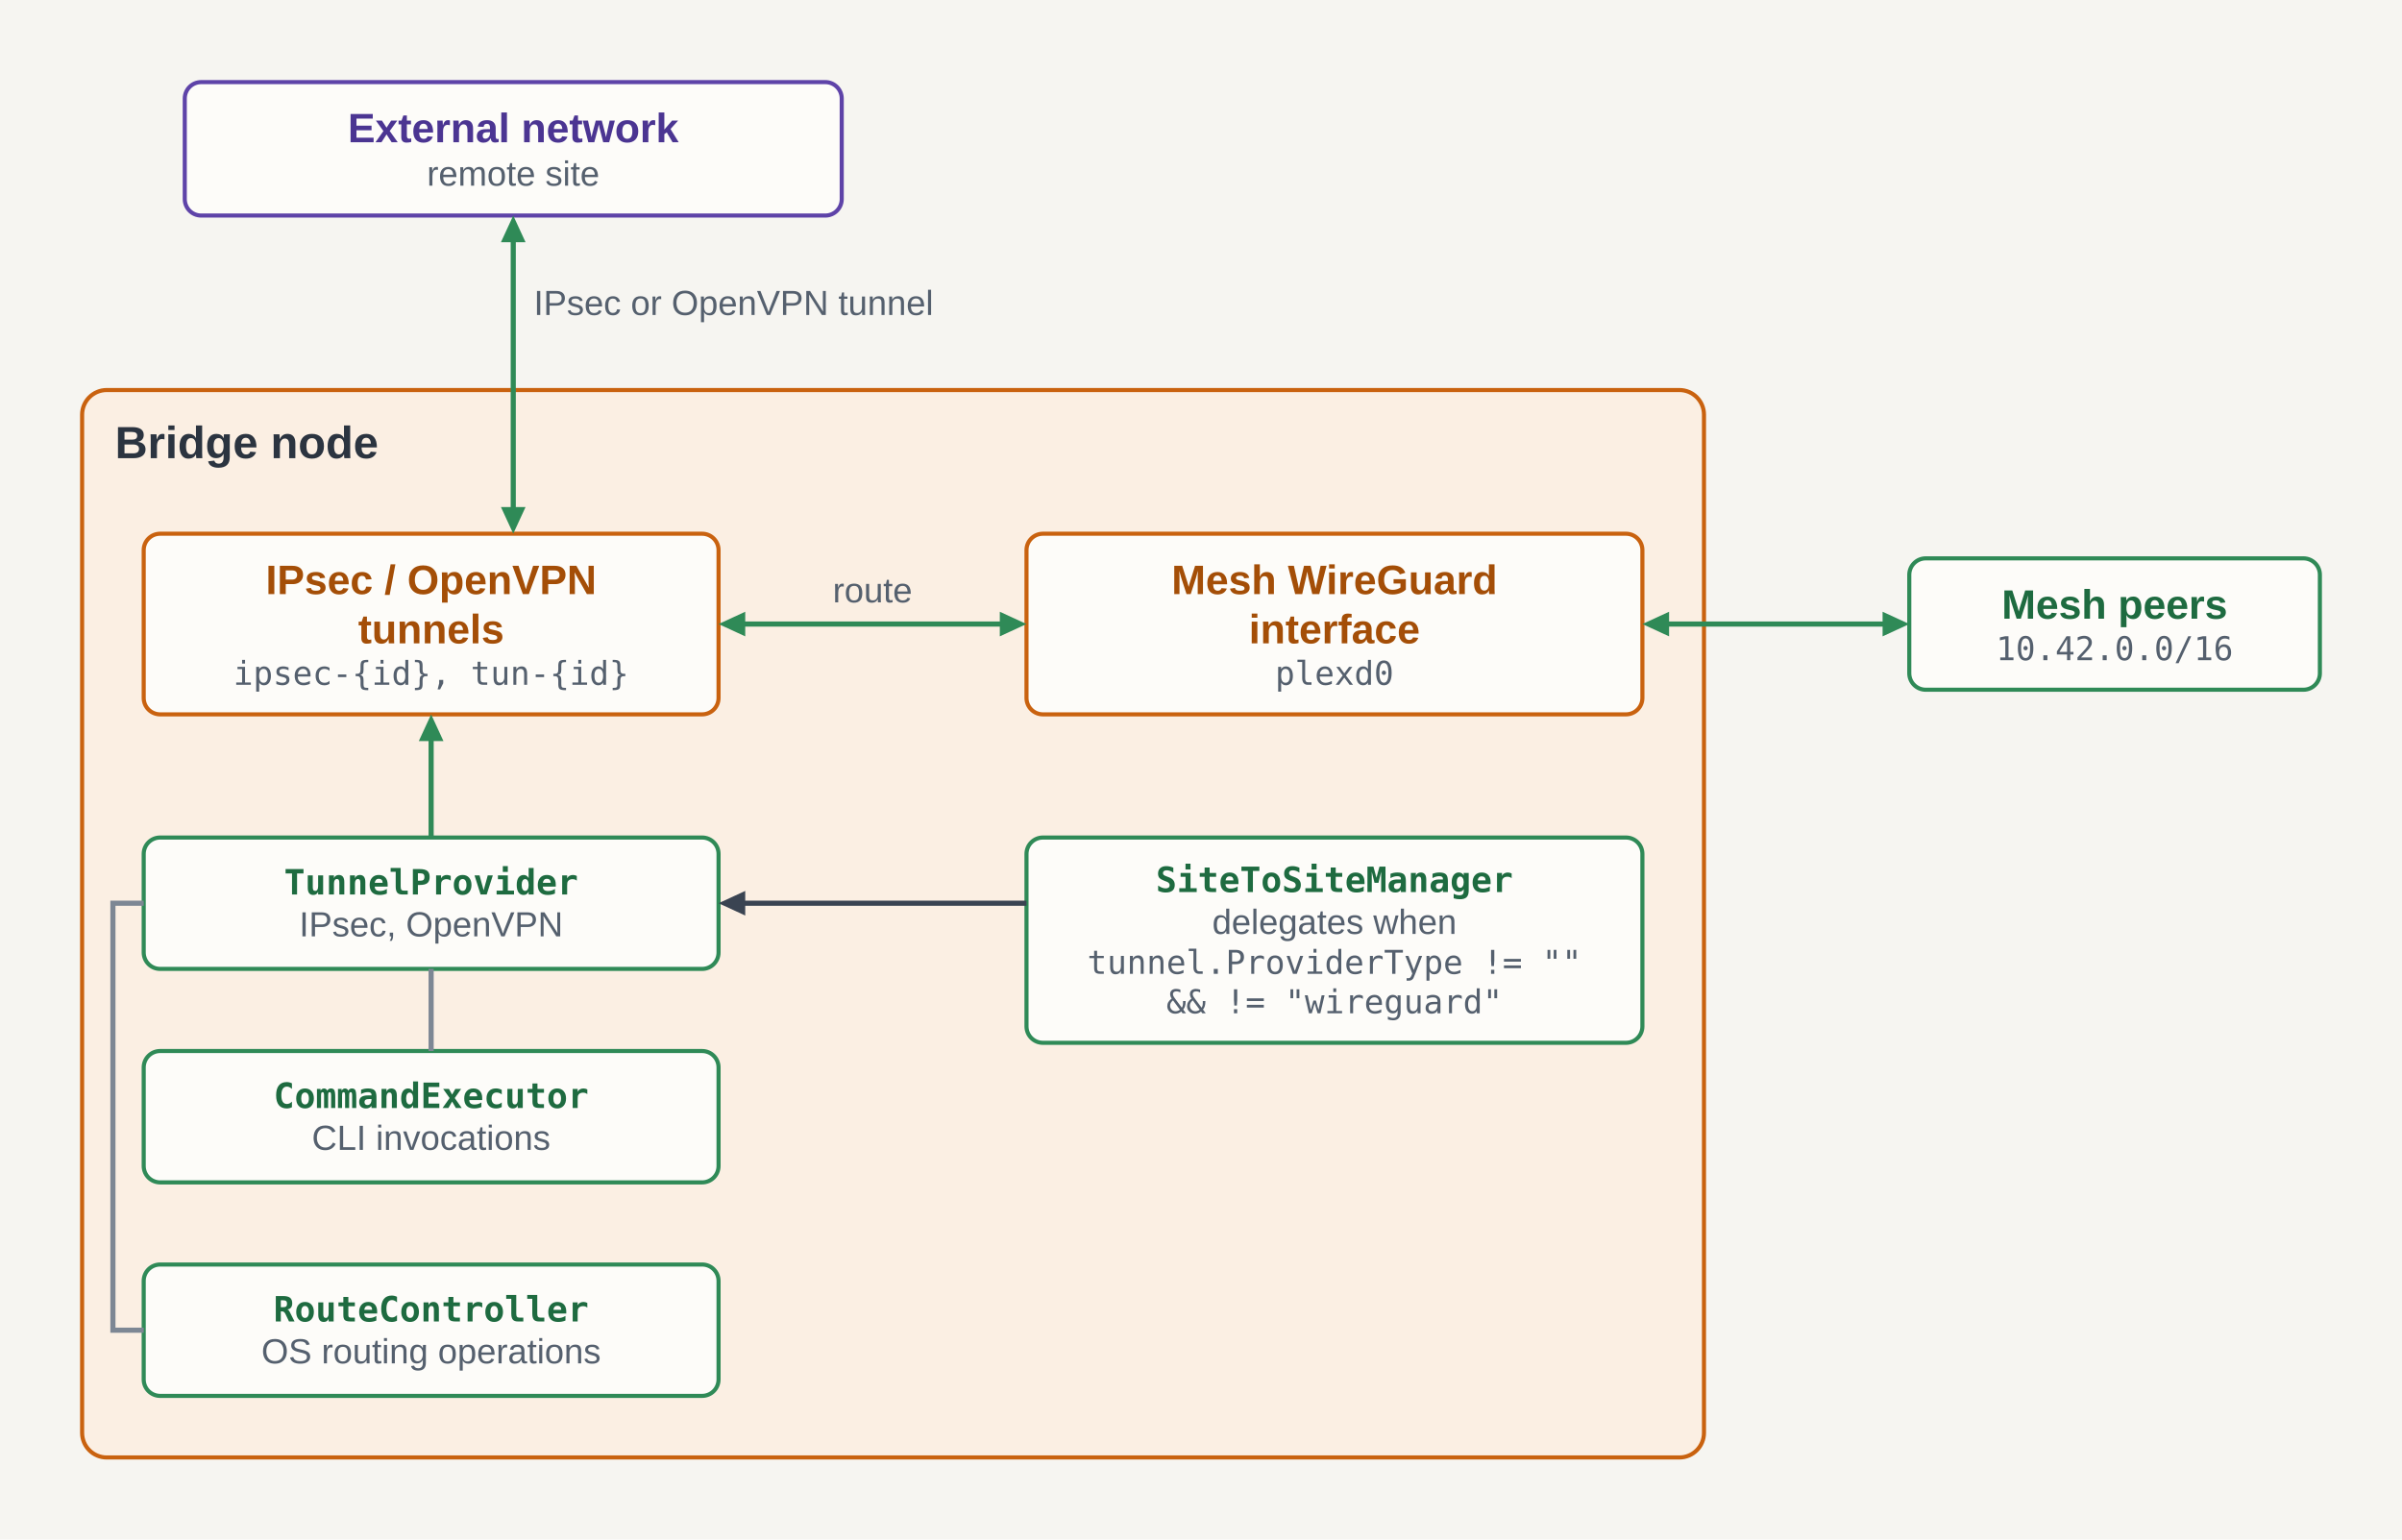
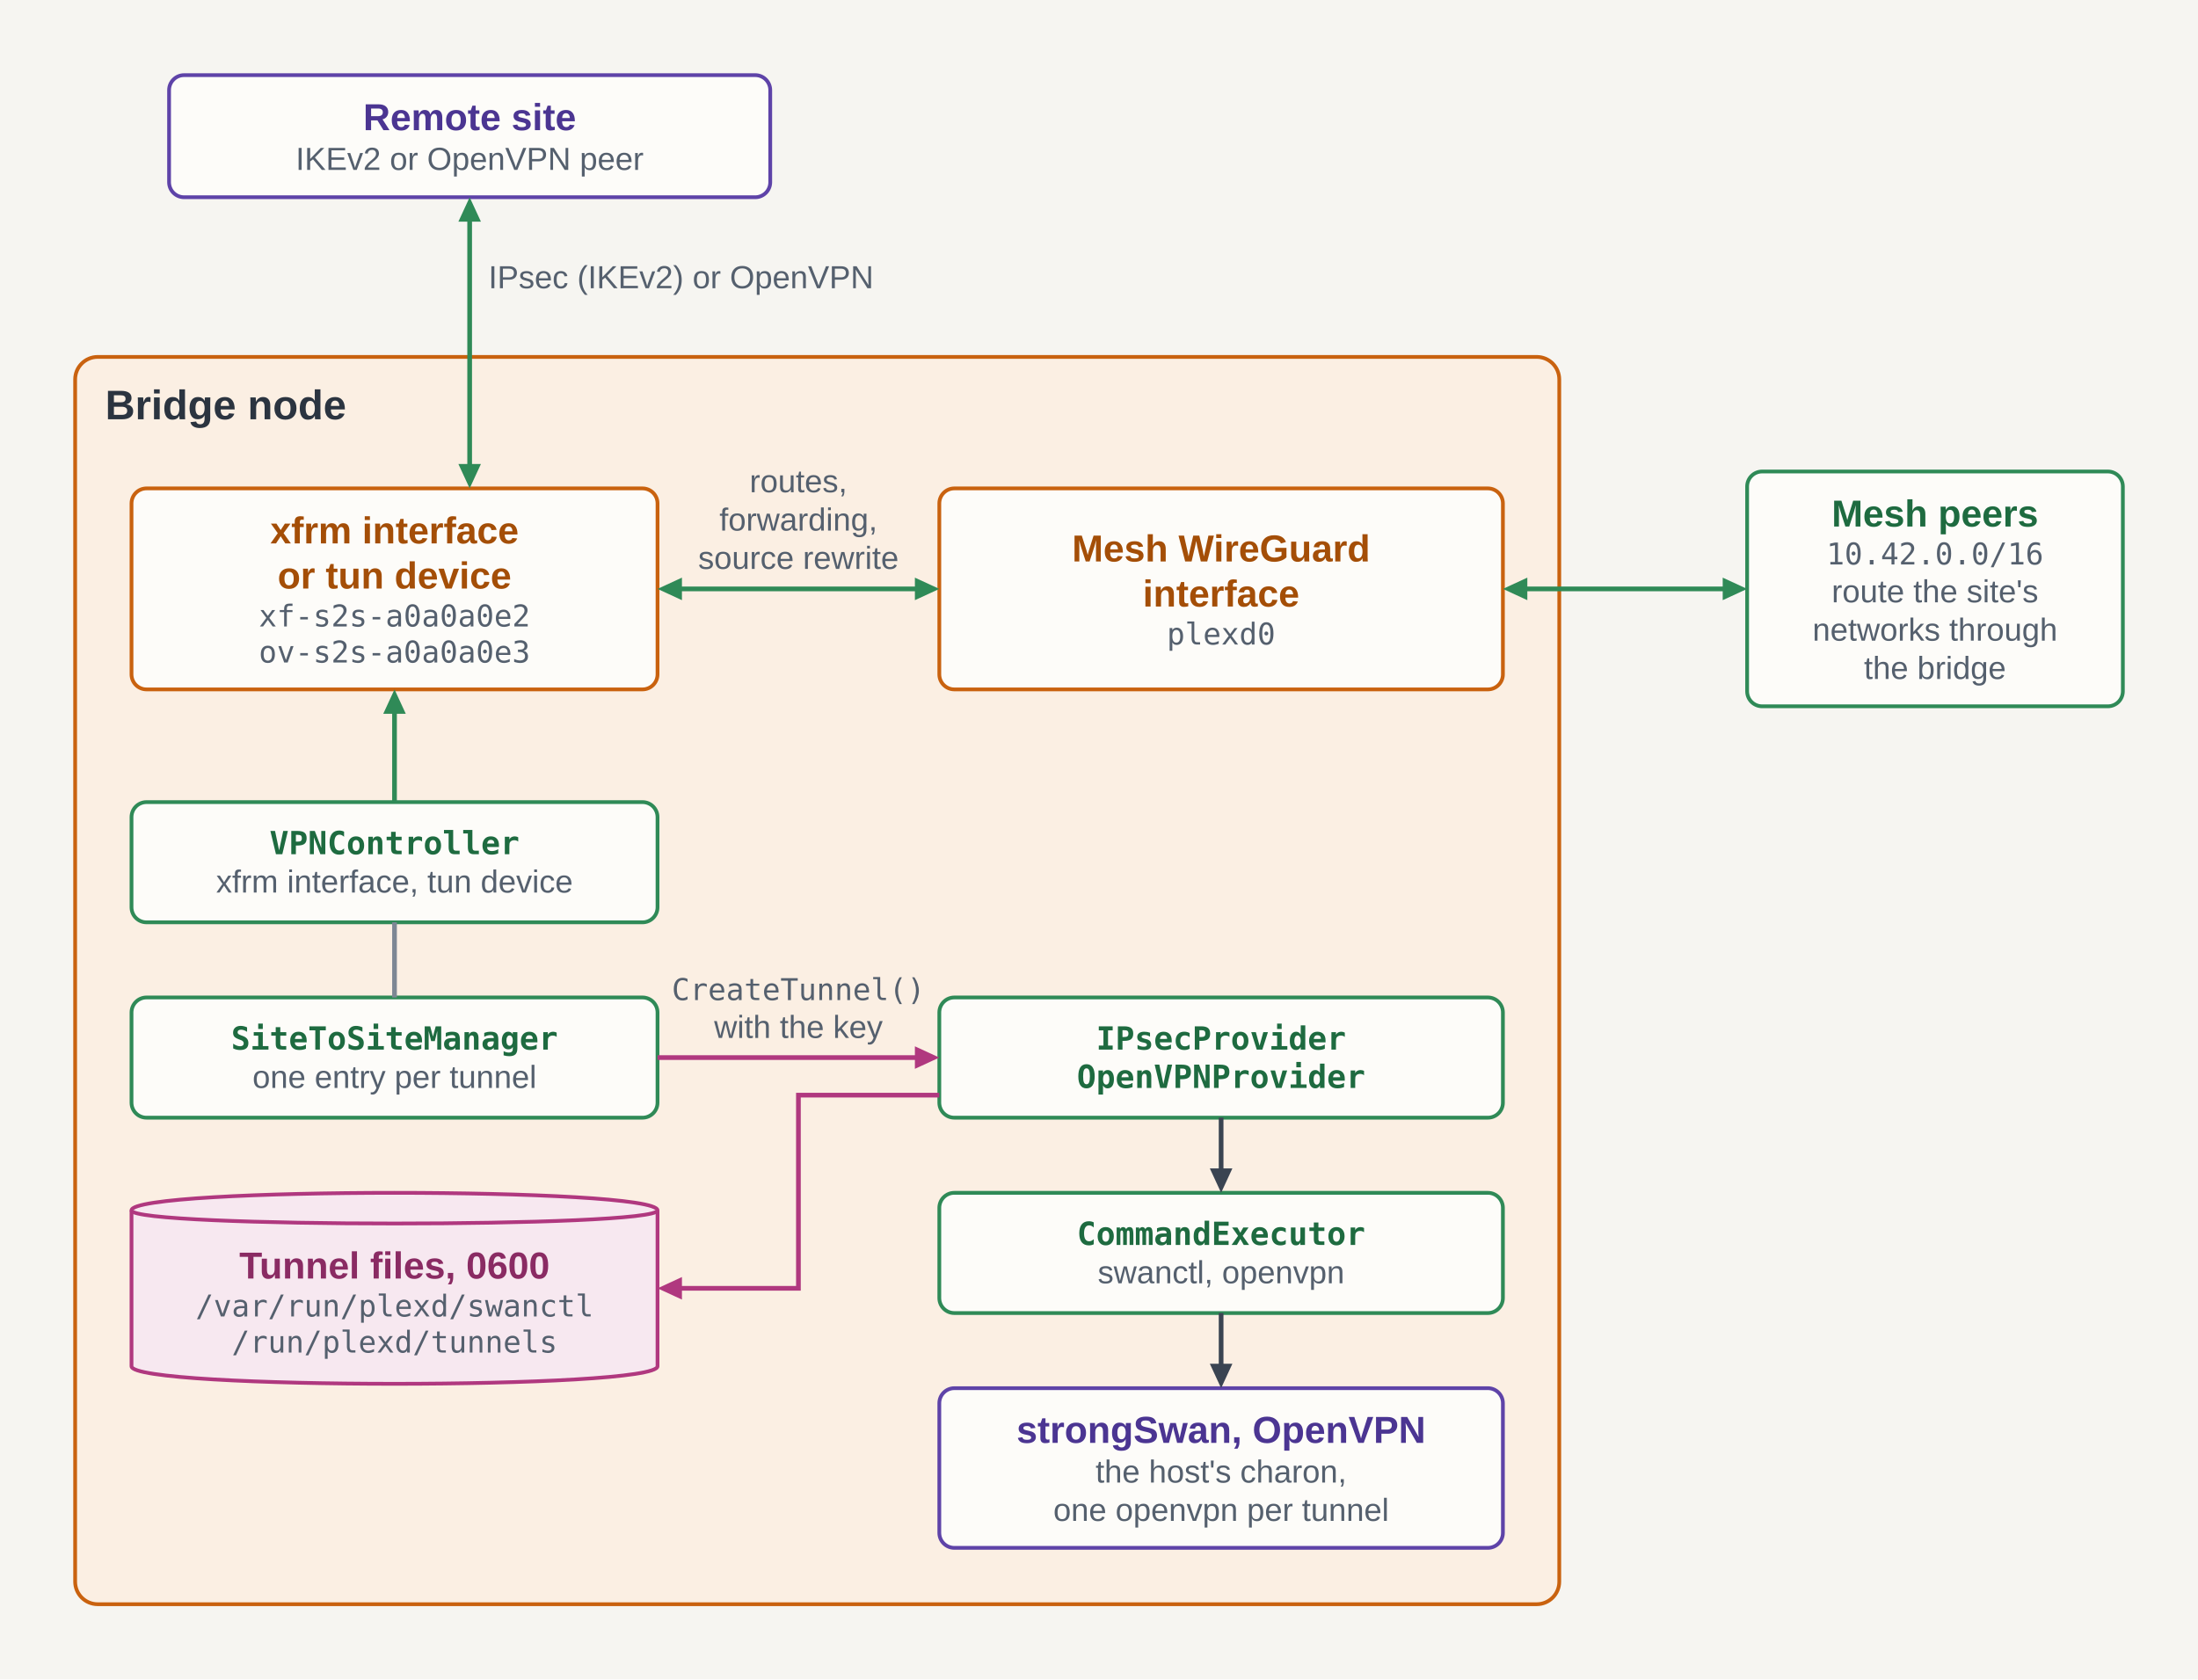
- <svg xmlns="http://www.w3.org/2000/svg" width="1170" height="750" viewBox="0 0 1170 750" font-family="'IBM Plex Sans', Arial, Helvetica, sans-serif" role="img" aria-label="Data flow of a site-to-site tunnel through a tunnel provider">
-   <rect width="1170" height="750" fill="#F6F5F1" />
-   <rect x="40" y="190" width="790" height="520" rx="12" fill="#FBEFE3" stroke="#C9620F" stroke-width="2" />
+ <svg xmlns="http://www.w3.org/2000/svg" width="1170" height="894" viewBox="0 0 1170 894" font-family="'IBM Plex Sans', Arial, Helvetica, sans-serif" role="img" aria-label="Data flow of a site-to-site tunnel through a tunnel provider">
+   <rect width="1170" height="894" fill="#F6F5F1" />
+   <rect x="40" y="190" width="790" height="664" rx="12" fill="#FBEFE3" stroke="#C9620F" stroke-width="2" />
  <text x="56" y="223.2" font-size="22" font-weight="700" fill="#2B3440">Bridge node</text>
  <rect x="90" y="40" width="320" height="65" rx="8" fill="#FDFCF9" stroke="#5E43A8" stroke-width="2" />
-   <text x="250" y="69.3" font-size="20" font-weight="700" fill="#4B3592" text-anchor="middle">External network</text>
-   <text x="250" y="90.45" font-size="17" fill="#55606E" text-anchor="middle">remote site</text>
-   <rect x="70" y="260" width="280" height="88" rx="8" fill="#FDFCF9" stroke="#C9620F" stroke-width="2" />
-   <text x="210" y="289.4" font-size="20" font-weight="700" fill="#A44E07" text-anchor="middle">IPsec / OpenVPN</text>
-   <text x="210" y="313.4" font-size="20" font-weight="700" fill="#A44E07" text-anchor="middle">tunnels</text>
-   <text x="210" y="333.6" font-size="16" font-family="'IBM Plex Mono', Menlo, Consolas, 'DejaVu Sans Mono', monospace" fill="#55606E" text-anchor="middle">ipsec-{id}, tun-{id}</text>
-   <rect x="500" y="260" width="300" height="88" rx="8" fill="#FDFCF9" stroke="#C9620F" stroke-width="2" />
-   <text x="650" y="289.4" font-size="20" font-weight="700" fill="#A44E07" text-anchor="middle">Mesh WireGuard</text>
-   <text x="650" y="313.4" font-size="20" font-weight="700" fill="#A44E07" text-anchor="middle">interface</text>
-   <text x="650" y="333.6" font-size="16" font-family="'IBM Plex Mono', Menlo, Consolas, 'DejaVu Sans Mono', monospace" fill="#55606E" text-anchor="middle">plexd0</text>
-   <rect x="930" y="272" width="200" height="64" rx="8" fill="#FDFCF9" stroke="#2F8A57" stroke-width="2" />
-   <text x="1030" y="301.4" font-size="20" font-weight="700" fill="#1E6B40" text-anchor="middle">Mesh peers</text>
-   <text x="1030" y="321.6" font-size="16" font-family="'IBM Plex Mono', Menlo, Consolas, 'DejaVu Sans Mono', monospace" fill="#55606E" text-anchor="middle">10.42.0.0/16</text>
+   <text x="250" y="69.3" font-size="20" font-weight="700" fill="#4B3592" text-anchor="middle">Remote site</text>
+   <text x="250" y="90.45" font-size="17" fill="#55606E" text-anchor="middle">IKEv2 or OpenVPN peer</text>
+   <rect x="70" y="260" width="280" height="107" rx="8" fill="#FDFCF9" stroke="#C9620F" stroke-width="2" />
+   <text x="210" y="289.3" font-size="20" font-weight="700" fill="#A44E07" text-anchor="middle">xfrm interface</text>
+   <text x="210" y="313.3" font-size="20" font-weight="700" fill="#A44E07" text-anchor="middle">or tun device</text>
+   <text x="210" y="333.5" font-size="16" font-family="'IBM Plex Mono', Menlo, Consolas, 'DejaVu Sans Mono', monospace" fill="#55606E" text-anchor="middle">xf-s2s-a0a0a0e2</text>
+   <text x="210" y="352.7" font-size="16" font-family="'IBM Plex Mono', Menlo, Consolas, 'DejaVu Sans Mono', monospace" fill="#55606E" text-anchor="middle">ov-s2s-a0a0a0e3</text>
+   <rect x="500" y="260" width="300" height="107" rx="8" fill="#FDFCF9" stroke="#C9620F" stroke-width="2" />
+   <text x="650" y="298.9" font-size="20" font-weight="700" fill="#A44E07" text-anchor="middle">Mesh WireGuard</text>
+   <text x="650" y="322.9" font-size="20" font-weight="700" fill="#A44E07" text-anchor="middle">interface</text>
+   <text x="650" y="343.1" font-size="16" font-family="'IBM Plex Mono', Menlo, Consolas, 'DejaVu Sans Mono', monospace" fill="#55606E" text-anchor="middle">plexd0</text>
+   <rect x="930" y="251" width="200" height="125" rx="8" fill="#FDFCF9" stroke="#2F8A57" stroke-width="2" />
+   <text x="1030" y="280.3" font-size="20" font-weight="700" fill="#1E6B40" text-anchor="middle">Mesh peers</text>
+   <text x="1030" y="300.5" font-size="16" font-family="'IBM Plex Mono', Menlo, Consolas, 'DejaVu Sans Mono', monospace" fill="#55606E" text-anchor="middle">10.42.0.0/16</text>
+   <text x="1030" y="320.65" font-size="17" fill="#55606E" text-anchor="middle">route the site's</text>
+   <text x="1030" y="341.05" font-size="17" fill="#55606E" text-anchor="middle">networks through</text>
+   <text x="1030" y="361.45" font-size="17" fill="#55606E" text-anchor="middle">the bridge</text>
  <polyline points="250,114 250,251" fill="none" stroke="#2F8A57" stroke-width="2.5" />
  <polygon points="250,260 244,247 256,247" fill="#2F8A57" />
  <polygon points="250,105 256,118 244,118" fill="#2F8A57" />
-   <text x="260" y="153.45" font-size="17" fill="#55606E">IPsec or OpenVPN tunnel</text>
-   <polyline points="359,304 491,304" fill="none" stroke="#2F8A57" stroke-width="2.5" />
-   <polygon points="500,304 487,310 487,298" fill="#2F8A57" />
-   <polygon points="350,304 363,298 363,310" fill="#2F8A57" />
-   <text x="425" y="293.45" font-size="17" fill="#55606E" text-anchor="middle">route</text>
-   <polyline points="809,304 921,304" fill="none" stroke="#2F8A57" stroke-width="2.5" />
-   <polygon points="930,304 917,310 917,298" fill="#2F8A57" />
-   <polygon points="800,304 813,298 813,310" fill="#2F8A57" />
-   <rect x="70" y="408" width="280" height="64" rx="8" fill="#FDFCF9" stroke="#2F8A57" stroke-width="2" />
-   <text x="210" y="435.75" font-size="17" font-weight="700" font-family="'IBM Plex Mono', Menlo, Consolas, 'DejaVu Sans Mono', monospace" fill="#1E6B40" text-anchor="middle">TunnelProvider</text>
-   <text x="210" y="456.15" font-size="17" fill="#55606E" text-anchor="middle">IPsec, OpenVPN</text>
-   <polyline points="210,408 210,357" fill="none" stroke="#2F8A57" stroke-width="2.5" />
-   <polygon points="210,348 216,361 204,361" fill="#2F8A57" />
-   <rect x="70" y="512" width="280" height="64" rx="8" fill="#FDFCF9" stroke="#2F8A57" stroke-width="2" />
-   <text x="210" y="539.75" font-size="17" font-weight="700" font-family="'IBM Plex Mono', Menlo, Consolas, 'DejaVu Sans Mono', monospace" fill="#1E6B40" text-anchor="middle">CommandExecutor</text>
-   <text x="210" y="560.15" font-size="17" fill="#55606E" text-anchor="middle">CLI invocations</text>
-   <polyline points="210,472 210,512" fill="none" stroke="#7D8794" stroke-width="2.5" />
-   <rect x="70" y="616" width="280" height="64" rx="8" fill="#FDFCF9" stroke="#2F8A57" stroke-width="2" />
-   <text x="210" y="643.75" font-size="17" font-weight="700" font-family="'IBM Plex Mono', Menlo, Consolas, 'DejaVu Sans Mono', monospace" fill="#1E6B40" text-anchor="middle">RouteController</text>
-   <text x="210" y="664.15" font-size="17" fill="#55606E" text-anchor="middle">OS routing operations</text>
-   <polyline points="70,440 55,440 55,648 70,648" fill="none" stroke="#7D8794" stroke-width="2.5" />
-   <rect x="500" y="408" width="300" height="100" rx="8" fill="#FDFCF9" stroke="#2F8A57" stroke-width="2" />
-   <text x="650" y="434.55" font-size="17" font-weight="700" font-family="'IBM Plex Mono', Menlo, Consolas, 'DejaVu Sans Mono', monospace" fill="#1E6B40" text-anchor="middle">SiteToSiteManager</text>
-   <text x="650" y="454.95" font-size="17" fill="#55606E" text-anchor="middle">delegates when</text>
-   <text x="650" y="474.4" font-size="16" font-family="'IBM Plex Mono', Menlo, Consolas, 'DejaVu Sans Mono', monospace" fill="#55606E" text-anchor="middle">tunnel.ProviderType != ""</text>
-   <text x="650" y="493.6" font-size="16" font-family="'IBM Plex Mono', Menlo, Consolas, 'DejaVu Sans Mono', monospace" fill="#55606E" text-anchor="middle">&amp;&amp; != "wireguard"</text>
-   <polyline points="500,440 359,440" fill="none" stroke="#3A4452" stroke-width="2.5" />
-   <polygon points="350,440 363,434 363,446" fill="#3A4452" />
+   <text x="260" y="153.45" font-size="17" fill="#55606E">IPsec (IKEv2) or OpenVPN</text>
+   <polyline points="359,313.5 491,313.5" fill="none" stroke="#2F8A57" stroke-width="2.5" />
+   <polygon points="500,313.5 487,319.5 487,307.5" fill="#2F8A57" />
+   <polygon points="350,313.5 363,307.5 363,319.5" fill="#2F8A57" />
+   <text x="425" y="262.05" font-size="17" fill="#55606E" text-anchor="middle">routes,</text>
+   <text x="425" y="282.45" font-size="17" fill="#55606E" text-anchor="middle">forwarding,</text>
+   <text x="425" y="302.85" font-size="17" fill="#55606E" text-anchor="middle">source rewrite</text>
+   <polyline points="809,313.5 921,313.5" fill="none" stroke="#2F8A57" stroke-width="2.5" />
+   <polygon points="930,313.5 917,319.5 917,307.5" fill="#2F8A57" />
+   <polygon points="800,313.5 813,307.5 813,319.5" fill="#2F8A57" />
+   <rect x="70" y="427" width="280" height="64" rx="8" fill="#FDFCF9" stroke="#2F8A57" stroke-width="2" />
+   <text x="210" y="454.75" font-size="17" font-weight="700" font-family="'IBM Plex Mono', Menlo, Consolas, 'DejaVu Sans Mono', monospace" fill="#1E6B40" text-anchor="middle">VPNController</text>
+   <text x="210" y="475.15" font-size="17" fill="#55606E" text-anchor="middle">xfrm interface, tun device</text>
+   <polyline points="210,427 210,376" fill="none" stroke="#2F8A57" stroke-width="2.5" />
+   <polygon points="210,367 216,380 204,380" fill="#2F8A57" />
+   <rect x="70" y="531" width="280" height="64" rx="8" fill="#FDFCF9" stroke="#2F8A57" stroke-width="2" />
+   <text x="210" y="558.75" font-size="17" font-weight="700" font-family="'IBM Plex Mono', Menlo, Consolas, 'DejaVu Sans Mono', monospace" fill="#1E6B40" text-anchor="middle">SiteToSiteManager</text>
+   <text x="210" y="579.15" font-size="17" fill="#55606E" text-anchor="middle">one entry per tunnel</text>
+   <polyline points="210,491 210,531" fill="none" stroke="#7D8794" stroke-width="2.5" />
+   <rect x="500" y="531" width="300" height="64" rx="8" fill="#FDFCF9" stroke="#2F8A57" stroke-width="2" />
+   <text x="650" y="558.75" font-size="17" font-weight="700" font-family="'IBM Plex Mono', Menlo, Consolas, 'DejaVu Sans Mono', monospace" fill="#1E6B40" text-anchor="middle">IPsecProvider</text>
+   <text x="650" y="579.15" font-size="17" font-weight="700" font-family="'IBM Plex Mono', Menlo, Consolas, 'DejaVu Sans Mono', monospace" fill="#1E6B40" text-anchor="middle">OpenVPNProvider</text>
+   <polyline points="350,563 491,563" fill="none" stroke="#B0387F" stroke-width="2.5" />
+   <polygon points="500,563 487,569 487,557" fill="#B0387F" />
+   <text x="425" y="532.4" font-size="16" font-family="'IBM Plex Mono', Menlo, Consolas, 'DejaVu Sans Mono', monospace" fill="#55606E" text-anchor="middle">CreateTunnel()</text>
+   <text x="425" y="552.55" font-size="17" fill="#55606E" text-anchor="middle">with the key</text>
+   <rect x="500" y="635" width="300" height="64" rx="8" fill="#FDFCF9" stroke="#2F8A57" stroke-width="2" />
+   <text x="650" y="662.75" font-size="17" font-weight="700" font-family="'IBM Plex Mono', Menlo, Consolas, 'DejaVu Sans Mono', monospace" fill="#1E6B40" text-anchor="middle">CommandExecutor</text>
+   <text x="650" y="683.15" font-size="17" fill="#55606E" text-anchor="middle">swanctl, openvpn</text>
+   <polyline points="650,595 650,626" fill="none" stroke="#3A4452" stroke-width="2.5" />
+   <polygon points="650,635 644,622 656,622" fill="#3A4452" />
+   <rect x="500" y="739" width="300" height="85" rx="8" fill="#FDFCF9" stroke="#5E43A8" stroke-width="2" />
+   <text x="650" y="768.1" font-size="20" font-weight="700" fill="#4B3592" text-anchor="middle">strongSwan, OpenVPN</text>
+   <text x="650" y="789.25" font-size="17" fill="#55606E" text-anchor="middle">the host's charon,</text>
+   <text x="650" y="809.65" font-size="17" fill="#55606E" text-anchor="middle">one openvpn per tunnel</text>
+   <polyline points="650,699 650,730" fill="none" stroke="#3A4452" stroke-width="2.5" />
+   <polygon points="650,739 644,726 656,726" fill="#3A4452" />
+   <path d="M70 644.33C70 631.89 350 631.89 350 644.33V727.33C350 739.78 70 739.78 70 727.33Z" fill="#F7E8F0" stroke="#B0387F" stroke-width="2" />
+   <path d="M70 644.33C70 653.67 350 653.67 350 644.33" fill="none" stroke="#B0387F" stroke-width="2" />
+   <text x="210" y="680.63" font-size="20" font-weight="700" fill="#8A2B63" text-anchor="middle">Tunnel files, 0600</text>
+   <text x="210" y="700.83" font-size="16" font-family="'IBM Plex Mono', Menlo, Consolas, 'DejaVu Sans Mono', monospace" fill="#55606E" text-anchor="middle">/var/run/plexd/swanctl</text>
+   <text x="210" y="720.03" font-size="16" font-family="'IBM Plex Mono', Menlo, Consolas, 'DejaVu Sans Mono', monospace" fill="#55606E" text-anchor="middle">/run/plexd/tunnels</text>
+   <polyline points="500,583 425,583 425,685.83 359,685.83" fill="none" stroke="#B0387F" stroke-width="2.5" />
+   <polygon points="350,685.83 363,679.83 363,691.83" fill="#B0387F" />
</svg>
